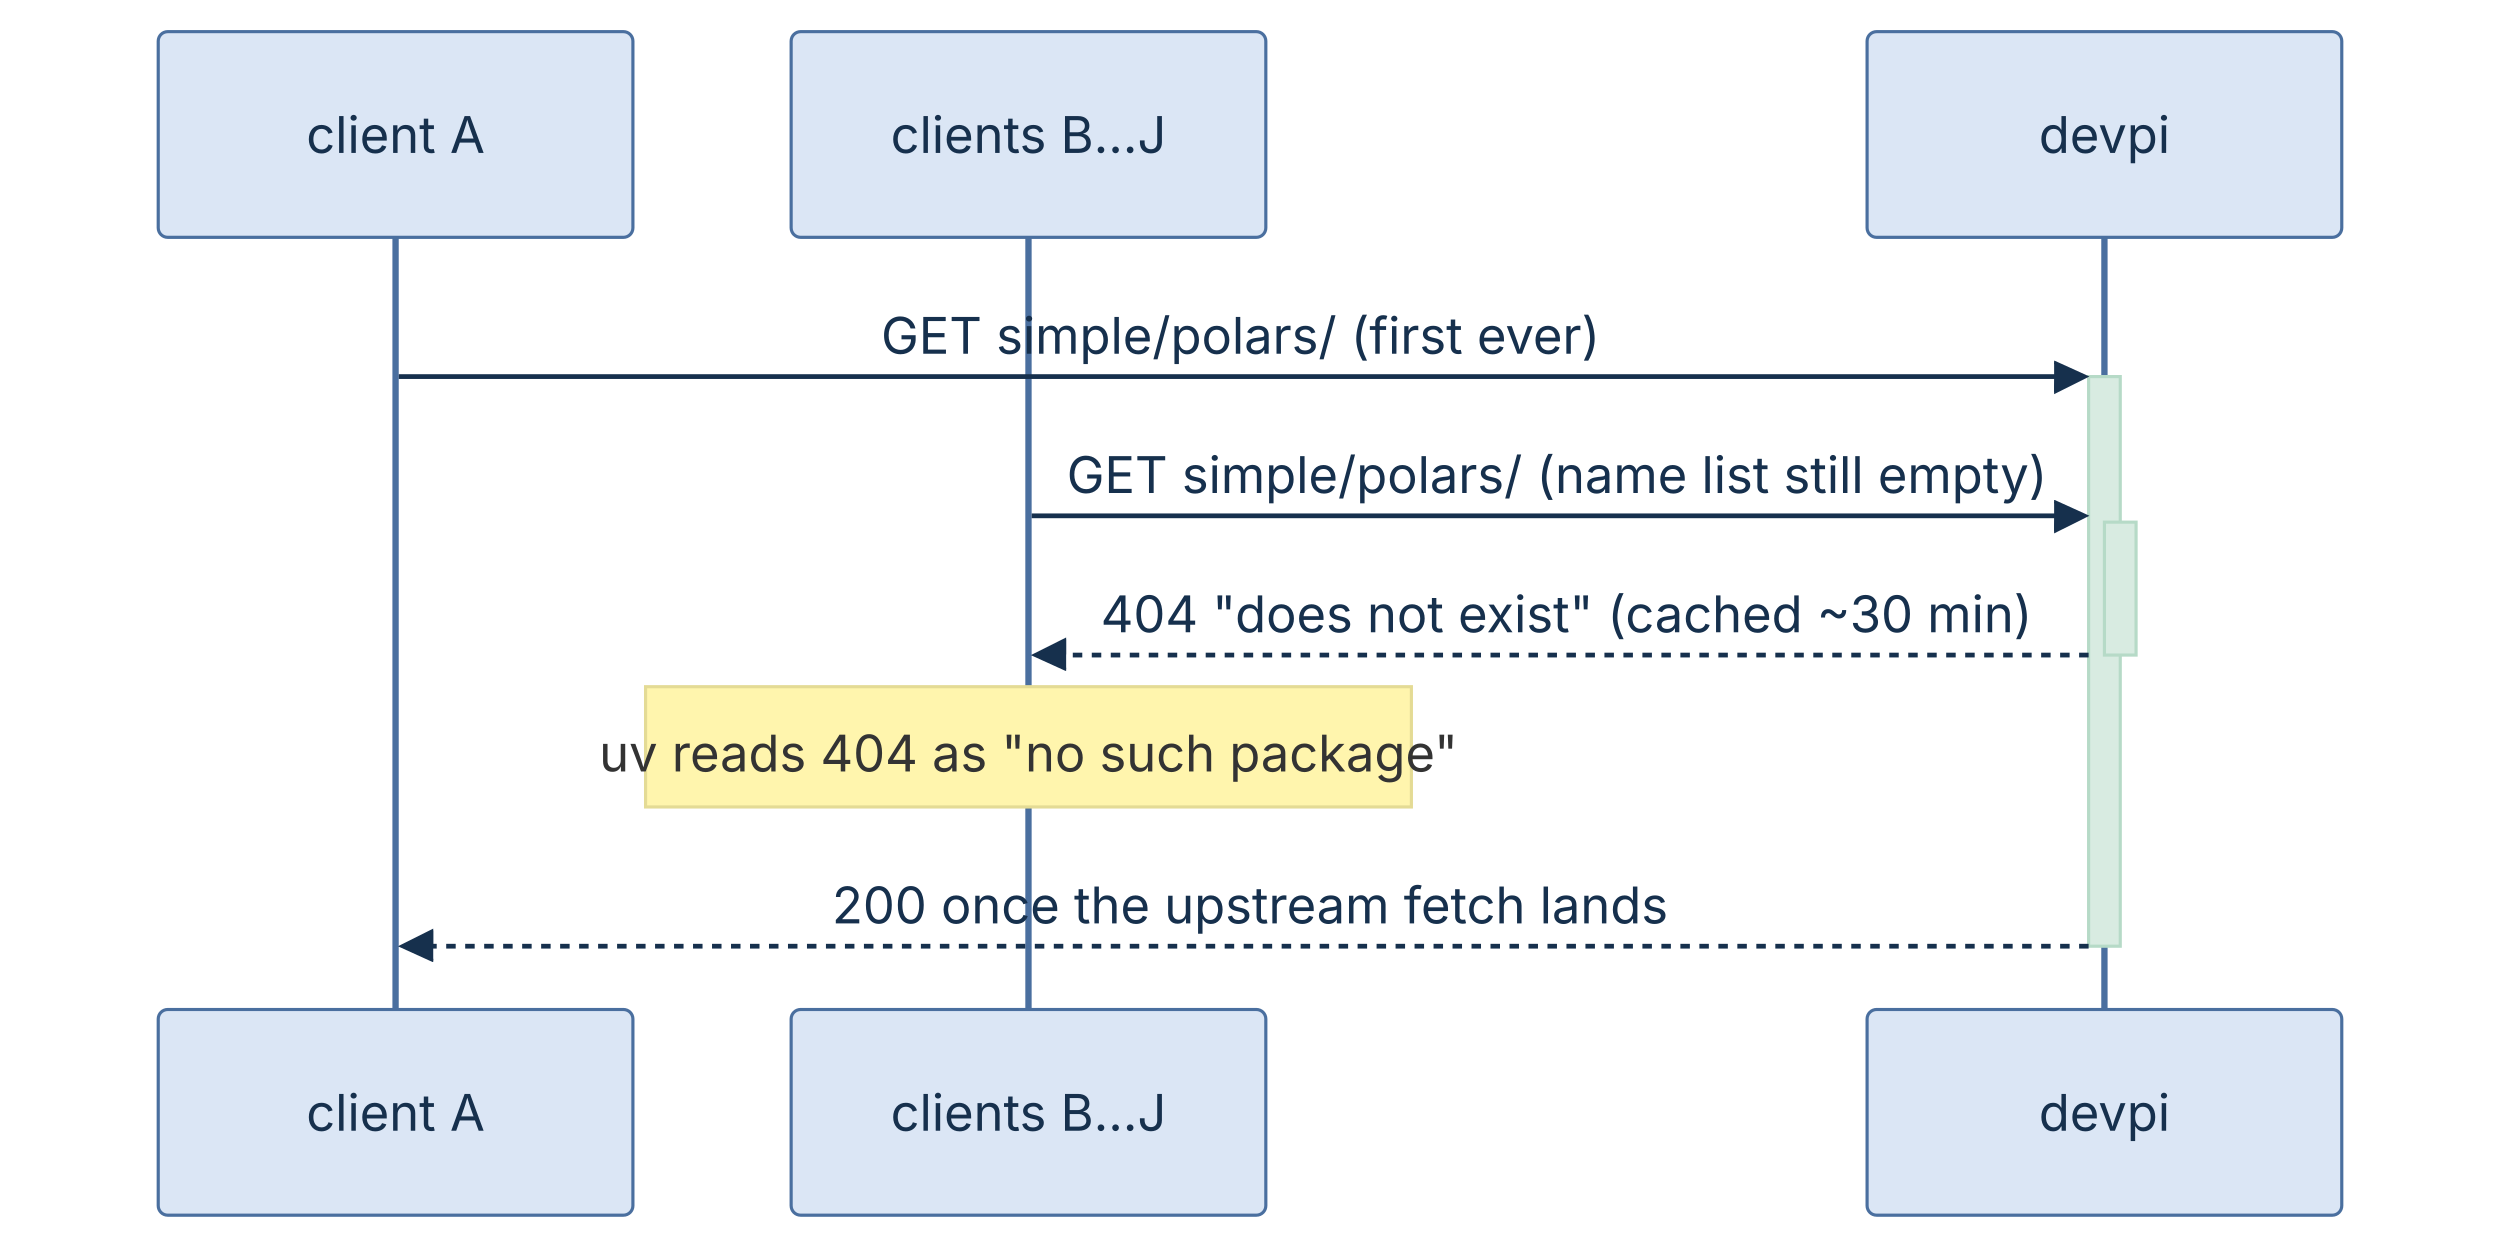
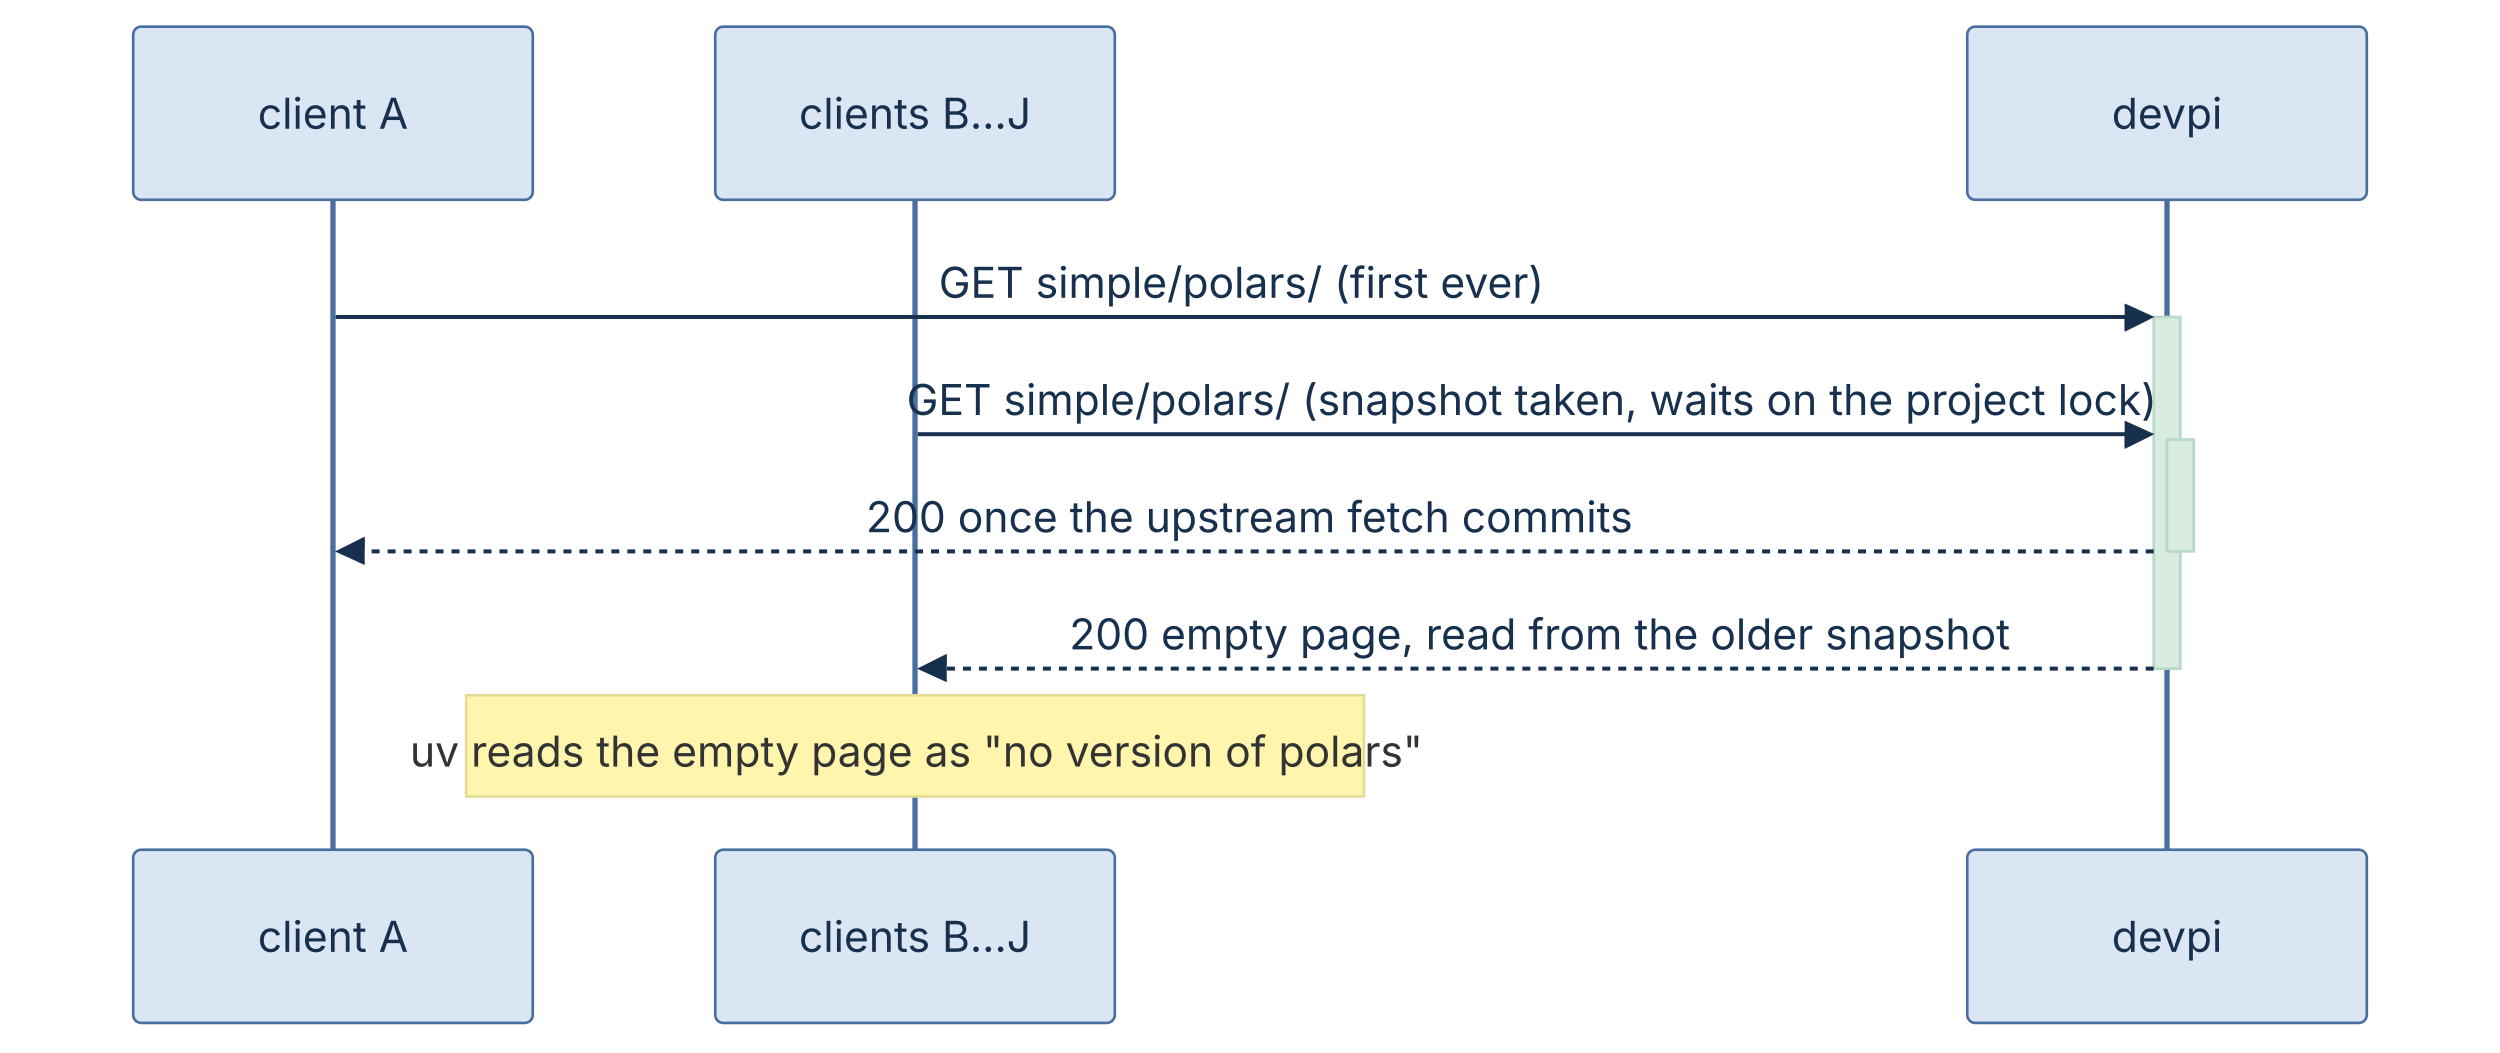
- <svg xmlns="http://www.w3.org/2000/svg" id="peryx-devpi-concurrency-light" width="100%" style="max-width: 790px; background-color: transparent;" viewBox="-50 -10 790 395" role="graphics-document document" aria-roledescription="sequence">
+ <svg xmlns="http://www.w3.org/2000/svg" id="peryx-devpi-concurrency-light" width="100%" style="max-width: 938.5px; background-color: transparent;" viewBox="-50 -10 938.5 395" role="graphics-document document" aria-roledescription="sequence">
  <g>
-     <rect x="540" y="309" fill="#eaeaea" stroke="#666" width="150" height="65" name="D" rx="3" ry="3" class="actor actor-bottom" />
-     <text x="615" y="341.5" dominant-baseline="central" alignment-baseline="central" class="actor actor-box" style="text-anchor: middle; font-size: 16px; font-weight: 400;">
-       <tspan x="615" dy="0">devpi</tspan>
+     <rect x="688.5" y="309" fill="#eaeaea" stroke="#666" width="150" height="65" name="D" rx="3" ry="3" class="actor actor-bottom" />
+     <text x="763.5" y="341.5" dominant-baseline="central" alignment-baseline="central" class="actor actor-box" style="text-anchor: middle; font-size: 16px; font-weight: 400;">
+       <tspan x="763.5" dy="0">devpi</tspan>
    </text>
  </g>
  <g>
-     <rect x="200" y="309" fill="#eaeaea" stroke="#666" width="150" height="65" name="B" rx="3" ry="3" class="actor actor-bottom" />
-     <text x="275" y="341.5" dominant-baseline="central" alignment-baseline="central" class="actor actor-box" style="text-anchor: middle; font-size: 16px; font-weight: 400;">
-       <tspan x="275" dy="0">clients B…J</tspan>
+     <rect x="218.5" y="309" fill="#eaeaea" stroke="#666" width="150" height="65" name="B" rx="3" ry="3" class="actor actor-bottom" />
+     <text x="293.5" y="341.5" dominant-baseline="central" alignment-baseline="central" class="actor actor-box" style="text-anchor: middle; font-size: 16px; font-weight: 400;">
+       <tspan x="293.5" dy="0">clients B…J</tspan>
    </text>
  </g>
  <g>
    <rect x="0" y="309" fill="#eaeaea" stroke="#666" width="150" height="65" name="A" rx="3" ry="3" class="actor actor-bottom" />
    <text x="75" y="341.5" dominant-baseline="central" alignment-baseline="central" class="actor actor-box" style="text-anchor: middle; font-size: 16px; font-weight: 400;">
      <tspan x="75" dy="0">client A</tspan>
    </text>
  </g>
  <g>
-     <line id="actor2" x1="615" y1="65" x2="615" y2="309" class="actor-line 200" stroke-width="0.5px" stroke="#999" name="D" data-et="life-line" data-id="D" />
+     <line id="actor2" x1="763.5" y1="65" x2="763.5" y2="309" class="actor-line 200" stroke-width="0.5px" stroke="#999" name="D" data-et="life-line" data-id="D" />
    <g id="root-2" data-et="participant" data-type="participant" data-id="D">
-       <rect x="540" y="0" fill="#eaeaea" stroke="#666" width="150" height="65" name="D" rx="3" ry="3" class="actor actor-top" />
-       <text x="615" y="32.5" dominant-baseline="central" alignment-baseline="central" class="actor actor-box" style="text-anchor: middle; font-size: 16px; font-weight: 400;">
-         <tspan x="615" dy="0">devpi</tspan>
+       <rect x="688.5" y="0" fill="#eaeaea" stroke="#666" width="150" height="65" name="D" rx="3" ry="3" class="actor actor-top" />
+       <text x="763.5" y="32.5" dominant-baseline="central" alignment-baseline="central" class="actor actor-box" style="text-anchor: middle; font-size: 16px; font-weight: 400;">
+         <tspan x="763.5" dy="0">devpi</tspan>
      </text>
    </g>
  </g>
  <g>
-     <line id="actor1" x1="275" y1="65" x2="275" y2="309" class="actor-line 200" stroke-width="0.5px" stroke="#999" name="B" data-et="life-line" data-id="B" />
+     <line id="actor1" x1="293.5" y1="65" x2="293.5" y2="309" class="actor-line 200" stroke-width="0.5px" stroke="#999" name="B" data-et="life-line" data-id="B" />
    <g id="root-1" data-et="participant" data-type="participant" data-id="B">
-       <rect x="200" y="0" fill="#eaeaea" stroke="#666" width="150" height="65" name="B" rx="3" ry="3" class="actor actor-top" />
-       <text x="275" y="32.5" dominant-baseline="central" alignment-baseline="central" class="actor actor-box" style="text-anchor: middle; font-size: 16px; font-weight: 400;">
-         <tspan x="275" dy="0">clients B…J</tspan>
+       <rect x="218.5" y="0" fill="#eaeaea" stroke="#666" width="150" height="65" name="B" rx="3" ry="3" class="actor actor-top" />
+       <text x="293.5" y="32.5" dominant-baseline="central" alignment-baseline="central" class="actor actor-box" style="text-anchor: middle; font-size: 16px; font-weight: 400;">
+         <tspan x="293.5" dy="0">clients B…J</tspan>
      </text>
    </g>
  </g>
  <g>
    <line id="actor0" x1="75" y1="65" x2="75" y2="309" class="actor-line 200" stroke-width="0.5px" stroke="#999" name="A" data-et="life-line" data-id="A" />
    <g id="root-0" data-et="participant" data-type="participant" data-id="A">
      <rect x="0" y="0" fill="#eaeaea" stroke="#666" width="150" height="65" name="A" rx="3" ry="3" class="actor actor-top" />
      <text x="75" y="32.5" dominant-baseline="central" alignment-baseline="central" class="actor actor-box" style="text-anchor: middle; font-size: 16px; font-weight: 400;">
        <tspan x="75" dy="0">client A</tspan>
      </text>
    </g>
  </g>
  <style>#peryx-devpi-concurrency-light{font-family:system-ui,-apple-system,sans-serif;font-size:16px;fill:#16304d;}@keyframes edge-animation-frame{from{stroke-dashoffset:0;}}@keyframes dash{to{stroke-dashoffset:0;}}#peryx-devpi-concurrency-light .edge-animation-slow{stroke-dasharray:9,5!important;stroke-dashoffset:900;animation:dash 50s linear infinite;stroke-linecap:round;}#peryx-devpi-concurrency-light .edge-animation-fast{stroke-dasharray:9,5!important;stroke-dashoffset:900;animation:dash 20s linear infinite;stroke-linecap:round;}#peryx-devpi-concurrency-light .error-icon{fill:#f6e2d0;}#peryx-devpi-concurrency-light .error-text{fill:#5a3212;stroke:#5a3212;}#peryx-devpi-concurrency-light .edge-thickness-normal{stroke-width:1px;}#peryx-devpi-concurrency-light .edge-thickness-thick{stroke-width:3.5px;}#peryx-devpi-concurrency-light .edge-pattern-solid{stroke-dasharray:0;}#peryx-devpi-concurrency-light .edge-thickness-invisible{stroke-width:0;fill:none;}#peryx-devpi-concurrency-light .edge-pattern-dashed{stroke-dasharray:3;}#peryx-devpi-concurrency-light .edge-pattern-dotted{stroke-dasharray:2;}#peryx-devpi-concurrency-light .marker{fill:#6b6f76;stroke:#6b6f76;}#peryx-devpi-concurrency-light .marker.cross{stroke:#6b6f76;}#peryx-devpi-concurrency-light svg{font-family:system-ui,-apple-system,sans-serif;font-size:16px;}#peryx-devpi-concurrency-light p{margin:0;}#peryx-devpi-concurrency-light .actor{stroke:#4a6f9f;fill:#dbe6f5;stroke-width:1;}#peryx-devpi-concurrency-light rect.actor.outer-path[data-look="neo"]{filter:drop-shadow( 1px 2px 2px rgba(185,185,185,1));}#peryx-devpi-concurrency-light rect.note[data-look="neo"]{stroke:hsl(52.683, 60%, 73.922%);fill:#fff5ad;filter:drop-shadow( 1px 2px 2px rgba(185,185,185,1));}#peryx-devpi-concurrency-light text.actor&gt;tspan{fill:#16304d;stroke:none;}#peryx-devpi-concurrency-light .actor-line{stroke:#4a6f9f;}#peryx-devpi-concurrency-light .innerArc{stroke-width:1.5;stroke-dasharray:none;}#peryx-devpi-concurrency-light .messageLine0{stroke-width:1.5;stroke-dasharray:none;stroke:#16304d;}#peryx-devpi-concurrency-light .messageLine1{stroke-width:1.5;stroke-dasharray:2,2;stroke:#16304d;}#peryx-devpi-concurrency-light [id$="-arrowhead"] path{fill:#16304d;stroke:#16304d;}#peryx-devpi-concurrency-light .sequenceNumber{fill:#949089;}#peryx-devpi-concurrency-light [id$="-sequencenumber"]{fill:#16304d;}#peryx-devpi-concurrency-light [id$="-crosshead"] path{fill:#16304d;stroke:#16304d;}#peryx-devpi-concurrency-light .messageText{fill:#16304d;stroke:none;}#peryx-devpi-concurrency-light .labelBox{stroke:#4a6f9f;fill:#dbe6f5;filter:none;}#peryx-devpi-concurrency-light .labelText,#peryx-devpi-concurrency-light .labelText&gt;tspan{fill:#16304d;stroke:none;}#peryx-devpi-concurrency-light .loopText,#peryx-devpi-concurrency-light .loopText&gt;tspan{fill:#16304d;stroke:none;}#peryx-devpi-concurrency-light .sectionTitle,#peryx-devpi-concurrency-light .sectionTitle&gt;tspan{fill:#16304d;stroke:none;}#peryx-devpi-concurrency-light .loopLine{stroke-width:2px;stroke-dasharray:2,2;stroke:#4a6f9f;fill:#4a6f9f;}#peryx-devpi-concurrency-light .note{stroke:hsl(52.683, 60%, 73.922%);fill:#fff5ad;}#peryx-devpi-concurrency-light .noteText,#peryx-devpi-concurrency-light .noteText&gt;tspan{fill:#333;stroke:none;font-weight:normal;}#peryx-devpi-concurrency-light .activation0{fill:#d8ebe1;stroke:hsl(148.421, 32.203%, 78.431%);}#peryx-devpi-concurrency-light .activation1{fill:#d8ebe1;stroke:hsl(148.421, 32.203%, 78.431%);}#peryx-devpi-concurrency-light .activation2{fill:#d8ebe1;stroke:hsl(148.421, 32.203%, 78.431%);}#peryx-devpi-concurrency-light .actorPopupMenu{position:absolute;}#peryx-devpi-concurrency-light .actorPopupMenuPanel{position:absolute;fill:#dbe6f5;box-shadow:0px 8px 16px 0px rgba(0,0,0,0.2);filter:drop-shadow(3px 5px 2px rgb(0 0 0 / 0.4));}#peryx-devpi-concurrency-light .actor-man circle,#peryx-devpi-concurrency-light line{fill:#dbe6f5;stroke-width:2px;}#peryx-devpi-concurrency-light g rect.rect{filter:drop-shadow( 1px 2px 2px rgba(185,185,185,1));stroke:#4a6f9f;}#peryx-devpi-concurrency-light .node .neo-node{stroke:#4a6f9f;}#peryx-devpi-concurrency-light [data-look="neo"].node rect,#peryx-devpi-concurrency-light [data-look="neo"].cluster rect,#peryx-devpi-concurrency-light [data-look="neo"].node polygon{stroke:url(#peryx-devpi-concurrency-light-gradient);filter:drop-shadow( 1px 2px 2px rgba(185,185,185,1));}#peryx-devpi-concurrency-light [data-look="neo"].swimlane.cluster rect{filter:none;}#peryx-devpi-concurrency-light [data-look="neo"].node path{stroke:url(#peryx-devpi-concurrency-light-gradient);stroke-width:1px;}#peryx-devpi-concurrency-light [data-look="neo"].node .outer-path{filter:drop-shadow( 1px 2px 2px rgba(185,185,185,1));}#peryx-devpi-concurrency-light [data-look="neo"].node .neo-line path{stroke:#4a6f9f;filter:none;}#peryx-devpi-concurrency-light [data-look="neo"].node circle{stroke:url(#peryx-devpi-concurrency-light-gradient);filter:drop-shadow( 1px 2px 2px rgba(185,185,185,1));}#peryx-devpi-concurrency-light [data-look="neo"].node circle .state-start{fill:#000000;}#peryx-devpi-concurrency-light [data-look="neo"].icon-shape .icon{fill:url(#peryx-devpi-concurrency-light-gradient);filter:drop-shadow( 1px 2px 2px rgba(185,185,185,1));}#peryx-devpi-concurrency-light [data-look="neo"].icon-shape .icon-neo path{stroke:url(#peryx-devpi-concurrency-light-gradient);filter:drop-shadow( 1px 2px 2px rgba(185,185,185,1));}#peryx-devpi-concurrency-light .accent&gt;*{fill:rgb(219, 230, 245)!important;stroke:rgb(74, 111, 159)!important;color:rgb(22, 48, 77)!important;}#peryx-devpi-concurrency-light .good&gt;*{fill:rgb(216, 235, 225)!important;stroke:rgb(63, 132, 103)!important;color:rgb(20, 64, 47)!important;}#peryx-devpi-concurrency-light .warn&gt;*{fill:rgb(246, 226, 208)!important;stroke:rgb(176, 111, 54)!important;color:rgb(90, 50, 18)!important;}#peryx-devpi-concurrency-light :root{--mermaid-font-family:"trebuchet ms",verdana,arial,sans-serif;}</style>
  <g />
  <defs>
    <symbol id="peryx-devpi-concurrency-light-computer" width="24" height="24">
      <path transform="scale(.5)" d="M2 2v13h20v-13h-20zm18 11h-16v-9h16v9zm-10.228 6l.466-1h3.524l.467 1h-4.457zm14.228 3h-24l2-6h2.104l-1.33 4h18.45l-1.297-4h2.073l2 6zm-5-10h-14v-7h14v7z" />
    </symbol>
  </defs>
  <defs>
    <symbol id="peryx-devpi-concurrency-light-database" fill-rule="evenodd" clip-rule="evenodd">
      <path transform="scale(.5)" d="M12.258.001l.256.004.255.005.253.008.251.01.249.012.247.015.246.016.242.019.241.02.239.023.236.024.233.027.231.028.229.031.225.032.223.034.22.036.217.038.214.04.211.041.208.043.205.045.201.046.198.048.194.05.191.051.187.053.183.054.18.056.175.057.172.059.168.06.163.061.16.063.155.064.15.066.074.033.073.033.071.034.07.034.069.035.068.035.067.035.066.035.064.036.064.036.062.036.06.036.06.037.058.037.058.037.055.038.055.038.053.038.052.038.051.039.05.039.048.039.047.039.045.04.044.04.043.04.041.04.04.041.039.041.037.041.036.041.034.041.033.042.032.042.03.042.029.042.027.042.026.043.024.043.023.043.021.043.02.043.018.044.017.043.015.044.013.044.012.044.011.045.009.044.007.045.006.045.004.045.002.045.001.045v17l-.001.045-.002.045-.004.045-.006.045-.007.045-.009.044-.011.045-.012.044-.013.044-.015.044-.017.043-.018.044-.02.043-.021.043-.023.043-.024.043-.026.043-.027.042-.029.042-.03.042-.032.042-.033.042-.034.041-.036.041-.037.041-.039.041-.04.041-.041.04-.043.04-.044.04-.045.04-.047.039-.048.039-.05.039-.051.039-.052.038-.053.038-.055.038-.055.038-.058.037-.058.037-.06.037-.06.036-.062.036-.064.036-.064.036-.066.035-.067.035-.068.035-.069.035-.07.034-.071.034-.073.033-.074.033-.15.066-.155.064-.16.063-.163.061-.168.06-.172.059-.175.057-.18.056-.183.054-.187.053-.191.051-.194.05-.198.048-.201.046-.205.045-.208.043-.211.041-.214.04-.217.038-.22.036-.223.034-.225.032-.229.031-.231.028-.233.027-.236.024-.239.023-.241.02-.242.019-.246.016-.247.015-.249.012-.251.01-.253.008-.255.005-.256.004-.258.001-.258-.001-.256-.004-.255-.005-.253-.008-.251-.01-.249-.012-.247-.015-.245-.016-.243-.019-.241-.02-.238-.023-.236-.024-.234-.027-.231-.028-.228-.031-.226-.032-.223-.034-.22-.036-.217-.038-.214-.04-.211-.041-.208-.043-.204-.045-.201-.046-.198-.048-.195-.05-.19-.051-.187-.053-.184-.054-.179-.056-.176-.057-.172-.059-.167-.06-.164-.061-.159-.063-.155-.064-.151-.066-.074-.033-.072-.033-.072-.034-.07-.034-.069-.035-.068-.035-.067-.035-.066-.035-.064-.036-.063-.036-.062-.036-.061-.036-.06-.037-.058-.037-.057-.037-.056-.038-.055-.038-.053-.038-.052-.038-.051-.039-.049-.039-.049-.039-.046-.039-.046-.04-.044-.04-.043-.04-.041-.04-.04-.041-.039-.041-.037-.041-.036-.041-.034-.041-.033-.042-.032-.042-.03-.042-.029-.042-.027-.042-.026-.043-.024-.043-.023-.043-.021-.043-.02-.043-.018-.044-.017-.043-.015-.044-.013-.044-.012-.044-.011-.045-.009-.044-.007-.045-.006-.045-.004-.045-.002-.045-.001-.045v-17l.001-.045.002-.045.004-.045.006-.045.007-.045.009-.044.011-.045.012-.044.013-.044.015-.044.017-.043.018-.044.02-.043.021-.043.023-.043.024-.043.026-.043.027-.042.029-.042.03-.042.032-.042.033-.042.034-.041.036-.041.037-.041.039-.041.04-.041.041-.04.043-.04.044-.04.046-.04.046-.039.049-.039.049-.039.051-.039.052-.038.053-.038.055-.038.056-.038.057-.037.058-.037.06-.037.061-.036.062-.036.063-.036.064-.036.066-.035.067-.035.068-.035.069-.035.07-.034.072-.034.072-.033.074-.033.151-.066.155-.064.159-.063.164-.061.167-.06.172-.059.176-.057.179-.056.184-.054.187-.053.19-.051.195-.05.198-.048.201-.046.204-.045.208-.043.211-.041.214-.04.217-.038.22-.036.223-.034.226-.032.228-.031.231-.028.234-.027.236-.024.238-.023.241-.02.243-.019.245-.016.247-.015.249-.012.251-.01.253-.008.255-.005.256-.004.258-.001.258.001zm-9.258 20.499v.01l.001.021.003.021.004.022.005.021.006.022.007.022.009.023.01.022.011.023.012.023.013.023.015.023.016.024.017.023.018.024.019.024.021.024.022.025.023.024.024.025.052.049.056.05.061.051.066.051.07.051.075.051.079.052.084.052.088.052.092.052.097.052.102.051.105.052.11.052.114.051.119.051.123.051.127.05.131.05.135.05.139.048.144.049.147.047.152.047.155.047.16.045.163.045.167.043.171.043.176.041.178.041.183.039.187.039.19.037.194.035.197.035.202.033.204.031.209.03.212.029.216.027.219.025.222.024.226.021.23.02.233.018.236.016.24.015.243.012.246.01.249.008.253.005.256.004.259.001.26-.001.257-.004.254-.005.25-.008.247-.011.244-.012.241-.014.237-.016.233-.018.231-.021.226-.021.224-.024.22-.026.216-.027.212-.028.21-.031.205-.031.202-.034.198-.034.194-.036.191-.037.187-.039.183-.04.179-.04.175-.042.172-.043.168-.044.163-.045.16-.046.155-.046.152-.047.148-.048.143-.049.139-.049.136-.05.131-.05.126-.05.123-.051.118-.052.114-.051.11-.052.106-.052.101-.052.096-.052.092-.052.088-.053.083-.051.079-.052.074-.052.07-.051.065-.051.06-.051.056-.05.051-.05.023-.024.023-.025.021-.024.02-.024.019-.024.018-.024.017-.024.015-.023.014-.024.013-.023.012-.023.01-.023.01-.022.008-.022.006-.022.006-.022.004-.022.004-.021.001-.021.001-.021v-4.127l-.077.055-.08.053-.083.054-.085.053-.087.052-.09.052-.093.051-.095.05-.097.05-.1.049-.102.049-.105.048-.106.047-.109.047-.111.046-.114.045-.115.045-.118.044-.12.043-.122.042-.124.042-.126.041-.128.04-.13.04-.132.038-.134.038-.135.037-.138.037-.139.035-.142.035-.143.034-.144.033-.147.032-.148.031-.15.03-.151.03-.153.029-.154.027-.156.027-.158.026-.159.025-.161.024-.162.023-.163.022-.165.021-.166.02-.167.019-.169.018-.169.017-.171.016-.173.015-.173.014-.175.013-.175.012-.177.011-.178.01-.179.008-.179.008-.181.006-.182.005-.182.004-.184.003-.184.002h-.37l-.184-.002-.184-.003-.182-.004-.182-.005-.181-.006-.179-.008-.179-.008-.178-.01-.176-.011-.176-.012-.175-.013-.173-.014-.172-.015-.171-.016-.17-.017-.169-.018-.167-.019-.166-.02-.165-.021-.163-.022-.162-.023-.161-.024-.159-.025-.157-.026-.156-.027-.155-.027-.153-.029-.151-.03-.15-.03-.148-.031-.146-.032-.145-.033-.143-.034-.141-.035-.14-.035-.137-.037-.136-.037-.134-.038-.132-.038-.13-.04-.128-.04-.126-.041-.124-.042-.122-.042-.12-.044-.117-.043-.116-.045-.113-.045-.112-.046-.109-.047-.106-.047-.105-.048-.102-.049-.1-.049-.097-.05-.095-.05-.093-.052-.09-.051-.087-.052-.085-.053-.083-.054-.08-.054-.077-.054v4.127zm0-5.654v.011l.001.021.003.021.004.021.005.022.006.022.007.022.009.022.01.022.011.023.012.023.013.023.015.024.016.023.017.024.018.024.019.024.021.024.022.024.023.025.024.024.052.05.056.05.061.05.066.051.07.051.075.052.079.051.084.052.088.052.092.052.097.052.102.052.105.052.11.051.114.051.119.052.123.05.127.051.131.05.135.049.139.049.144.048.147.048.152.047.155.046.16.045.163.045.167.044.171.042.176.042.178.04.183.04.187.038.19.037.194.036.197.034.202.033.204.032.209.03.212.028.216.027.219.025.222.024.226.022.23.02.233.018.236.016.24.014.243.012.246.01.249.008.253.006.256.003.259.001.26-.001.257-.003.254-.006.25-.008.247-.01.244-.012.241-.015.237-.016.233-.018.231-.02.226-.022.224-.024.22-.025.216-.027.212-.029.21-.03.205-.032.202-.033.198-.035.194-.036.191-.037.187-.039.183-.039.179-.041.175-.042.172-.043.168-.044.163-.045.16-.045.155-.047.152-.047.148-.048.143-.048.139-.05.136-.049.131-.05.126-.051.123-.051.118-.051.114-.052.11-.052.106-.052.101-.052.096-.052.092-.052.088-.052.083-.052.079-.052.074-.051.07-.052.065-.051.06-.05.056-.051.051-.049.023-.025.023-.024.021-.025.02-.024.019-.024.018-.024.017-.024.015-.023.014-.023.013-.024.012-.022.01-.023.01-.023.008-.022.006-.022.006-.022.004-.021.004-.022.001-.021.001-.021v-4.139l-.077.054-.08.054-.083.054-.085.052-.087.053-.09.051-.093.051-.095.051-.097.05-.1.049-.102.049-.105.048-.106.047-.109.047-.111.046-.114.045-.115.044-.118.044-.12.044-.122.042-.124.042-.126.041-.128.04-.13.039-.132.039-.134.038-.135.037-.138.036-.139.036-.142.035-.143.033-.144.033-.147.033-.148.031-.15.03-.151.03-.153.028-.154.028-.156.027-.158.026-.159.025-.161.024-.162.023-.163.022-.165.021-.166.02-.167.019-.169.018-.169.017-.171.016-.173.015-.173.014-.175.013-.175.012-.177.011-.178.009-.179.009-.179.007-.181.007-.182.005-.182.004-.184.003-.184.002h-.37l-.184-.002-.184-.003-.182-.004-.182-.005-.181-.007-.179-.007-.179-.009-.178-.009-.176-.011-.176-.012-.175-.013-.173-.014-.172-.015-.171-.016-.17-.017-.169-.018-.167-.019-.166-.02-.165-.021-.163-.022-.162-.023-.161-.024-.159-.025-.157-.026-.156-.027-.155-.028-.153-.028-.151-.03-.15-.03-.148-.031-.146-.033-.145-.033-.143-.033-.141-.035-.14-.036-.137-.036-.136-.037-.134-.038-.132-.039-.13-.039-.128-.04-.126-.041-.124-.042-.122-.043-.12-.043-.117-.044-.116-.044-.113-.046-.112-.046-.109-.046-.106-.047-.105-.048-.102-.049-.1-.049-.097-.05-.095-.051-.093-.051-.09-.051-.087-.053-.085-.052-.083-.054-.08-.054-.077-.054v4.139zm0-5.666v.011l.001.02.003.022.004.021.005.022.006.021.007.022.009.023.01.022.011.023.012.023.013.023.015.023.016.024.017.024.018.023.019.024.021.025.022.024.023.024.024.025.052.05.056.05.061.05.066.051.07.051.075.052.079.051.084.052.088.052.092.052.097.052.102.052.105.051.11.052.114.051.119.051.123.051.127.05.131.05.135.05.139.049.144.048.147.048.152.047.155.046.16.045.163.045.167.043.171.043.176.042.178.04.183.04.187.038.19.037.194.036.197.034.202.033.204.032.209.03.212.028.216.027.219.025.222.024.226.021.23.02.233.018.236.017.24.014.243.012.246.01.249.008.253.006.256.003.259.001.26-.001.257-.003.254-.006.25-.008.247-.01.244-.013.241-.014.237-.016.233-.018.231-.02.226-.022.224-.024.22-.025.216-.027.212-.029.21-.03.205-.032.202-.033.198-.035.194-.036.191-.037.187-.039.183-.039.179-.041.175-.042.172-.043.168-.044.163-.045.16-.045.155-.047.152-.047.148-.048.143-.049.139-.049.136-.049.131-.051.126-.05.123-.051.118-.052.114-.051.11-.052.106-.052.101-.052.096-.052.092-.052.088-.052.083-.052.079-.052.074-.052.07-.051.065-.051.06-.051.056-.05.051-.049.023-.025.023-.025.021-.024.02-.024.019-.024.018-.024.017-.024.015-.023.014-.024.013-.023.012-.023.01-.022.01-.023.008-.022.006-.022.006-.022.004-.022.004-.021.001-.021.001-.021v-4.153l-.077.054-.08.054-.083.053-.085.053-.087.053-.09.051-.093.051-.095.051-.097.05-.1.049-.102.048-.105.048-.106.048-.109.046-.111.046-.114.046-.115.044-.118.044-.12.043-.122.043-.124.042-.126.041-.128.04-.13.039-.132.039-.134.038-.135.037-.138.036-.139.036-.142.034-.143.034-.144.033-.147.032-.148.032-.15.03-.151.03-.153.028-.154.028-.156.027-.158.026-.159.024-.161.024-.162.023-.163.023-.165.021-.166.02-.167.019-.169.018-.169.017-.171.016-.173.015-.173.014-.175.013-.175.012-.177.01-.178.01-.179.009-.179.007-.181.006-.182.006-.182.004-.184.003-.184.001-.185.001-.185-.001-.184-.001-.184-.003-.182-.004-.182-.006-.181-.006-.179-.007-.179-.009-.178-.01-.176-.01-.176-.012-.175-.013-.173-.014-.172-.015-.171-.016-.17-.017-.169-.018-.167-.019-.166-.02-.165-.021-.163-.023-.162-.023-.161-.024-.159-.024-.157-.026-.156-.027-.155-.028-.153-.028-.151-.03-.15-.03-.148-.032-.146-.032-.145-.033-.143-.034-.141-.034-.14-.036-.137-.036-.136-.037-.134-.038-.132-.039-.13-.039-.128-.041-.126-.041-.124-.041-.122-.043-.12-.043-.117-.044-.116-.044-.113-.046-.112-.046-.109-.046-.106-.048-.105-.048-.102-.048-.1-.05-.097-.049-.095-.051-.093-.051-.09-.052-.087-.052-.085-.053-.083-.053-.08-.054-.077-.054v4.153zm8.74-8.179l-.257.004-.254.005-.25.008-.247.011-.244.012-.241.014-.237.016-.233.018-.231.021-.226.022-.224.023-.22.026-.216.027-.212.028-.21.031-.205.032-.202.033-.198.034-.194.036-.191.038-.187.038-.183.04-.179.041-.175.042-.172.043-.168.043-.163.045-.16.046-.155.046-.152.048-.148.048-.143.048-.139.049-.136.05-.131.05-.126.051-.123.051-.118.051-.114.052-.11.052-.106.052-.101.052-.096.052-.092.052-.088.052-.083.052-.079.052-.074.051-.07.052-.065.051-.06.05-.056.05-.051.05-.023.025-.023.024-.021.024-.02.025-.019.024-.018.024-.017.023-.015.024-.014.023-.013.023-.012.023-.01.023-.01.022-.008.022-.006.023-.006.021-.004.022-.004.021-.001.021-.001.021.001.021.001.021.004.021.004.022.006.021.006.023.008.022.01.022.01.023.012.023.013.023.014.023.015.024.017.023.018.024.019.024.02.025.021.024.023.024.023.025.051.05.056.05.06.05.065.051.07.052.074.051.079.052.083.052.088.052.092.052.096.052.101.052.106.052.11.052.114.052.118.051.123.051.126.051.131.05.136.05.139.049.143.048.148.048.152.048.155.046.16.046.163.045.168.043.172.043.175.042.179.041.183.04.187.038.191.038.194.036.198.034.202.033.205.032.21.031.212.028.216.027.22.026.224.023.226.022.231.021.233.018.237.016.241.014.244.012.247.011.25.008.254.005.257.004.26.001.26-.001.257-.004.254-.005.25-.008.247-.011.244-.012.241-.014.237-.016.233-.018.231-.021.226-.022.224-.023.22-.026.216-.027.212-.028.21-.031.205-.032.202-.033.198-.034.194-.036.191-.038.187-.038.183-.04.179-.041.175-.042.172-.043.168-.043.163-.045.16-.046.155-.046.152-.048.148-.048.143-.048.139-.049.136-.05.131-.05.126-.051.123-.051.118-.051.114-.052.11-.052.106-.052.101-.052.096-.052.092-.052.088-.052.083-.052.079-.052.074-.051.07-.052.065-.051.06-.05.056-.05.051-.05.023-.025.023-.024.021-.024.02-.025.019-.024.018-.024.017-.023.015-.024.014-.023.013-.023.012-.023.01-.023.01-.022.008-.022.006-.023.006-.021.004-.022.004-.021.001-.021.001-.021-.001-.021-.001-.021-.004-.021-.004-.022-.006-.021-.006-.023-.008-.022-.01-.022-.01-.023-.012-.023-.013-.023-.014-.023-.015-.024-.017-.023-.018-.024-.019-.024-.02-.025-.021-.024-.023-.024-.023-.025-.051-.05-.056-.05-.06-.05-.065-.051-.07-.052-.074-.051-.079-.052-.083-.052-.088-.052-.092-.052-.096-.052-.101-.052-.106-.052-.11-.052-.114-.052-.118-.051-.123-.051-.126-.051-.131-.05-.136-.05-.139-.049-.143-.048-.148-.048-.152-.048-.155-.046-.16-.046-.163-.045-.168-.043-.172-.043-.175-.042-.179-.041-.183-.04-.187-.038-.191-.038-.194-.036-.198-.034-.202-.033-.205-.032-.21-.031-.212-.028-.216-.027-.22-.026-.224-.023-.226-.022-.231-.021-.233-.018-.237-.016-.241-.014-.244-.012-.247-.011-.25-.008-.254-.005-.257-.004-.26-.001-.26.001z" />
    </symbol>
  </defs>
  <defs>
    <symbol id="peryx-devpi-concurrency-light-clock" width="24" height="24">
      <path transform="scale(.5)" d="M12 2c5.514 0 10 4.486 10 10s-4.486 10-10 10-10-4.486-10-10 4.486-10 10-10zm0-2c-6.627 0-12 5.373-12 12s5.373 12 12 12 12-5.373 12-12-5.373-12-12-12zm5.848 12.459c.202.038.202.333.001.372-1.907.361-6.045 1.111-6.547 1.111-.719 0-1.301-.582-1.301-1.301 0-.512.77-5.447 1.125-7.445.034-.192.312-.181.343.014l.985 6.238 5.394 1.011z" />
    </symbol>
  </defs>
  <defs>
    <marker id="peryx-devpi-concurrency-light-arrowhead" refX="7.9" refY="5" markerUnits="userSpaceOnUse" markerWidth="12" markerHeight="12" orient="auto-start-reverse">
      <path d="M -1 0 L 10 5 L 0 10 z" />
    </marker>
  </defs>
  <defs>
    <marker id="peryx-devpi-concurrency-light-crosshead" markerWidth="15" markerHeight="8" orient="auto" refX="4" refY="4.5">
      <path fill="none" stroke="#000000" stroke-width="1pt" d="M 1,2 L 6,7 M 6,2 L 1,7" style="stroke-dasharray: 0, 0;" />
    </marker>
  </defs>
  <defs>
    <marker id="peryx-devpi-concurrency-light-filled-head" refX="15.5" refY="7" markerWidth="20" markerHeight="28" orient="auto">
      <path d="M 18,7 L9,13 L14,7 L9,1 Z" />
    </marker>
  </defs>
  <defs>
    <marker id="peryx-devpi-concurrency-light-sequencenumber" refX="15" refY="15" markerWidth="60" markerHeight="40" orient="auto">
      <circle cx="15" cy="15" r="6" />
    </marker>
  </defs>
  <defs>
    <marker id="peryx-devpi-concurrency-light-solidTopArrowHead" refX="7.9" refY="7.25" markerUnits="userSpaceOnUse" markerWidth="12" markerHeight="12" orient="auto-start-reverse">
      <path d="M 0 0 L 10 8 L 0 8 z" />
    </marker>
  </defs>
  <defs>
    <marker id="peryx-devpi-concurrency-light-solidBottomArrowHead" refX="7.9" refY="0.75" markerUnits="userSpaceOnUse" markerWidth="12" markerHeight="12" orient="auto-start-reverse">
      <path d="M 0 0 L 10 0 L 0 8 z" />
    </marker>
  </defs>
  <defs>
    <marker id="peryx-devpi-concurrency-light-stickTopArrowHead" refX="7.5" refY="7" markerUnits="userSpaceOnUse" markerWidth="12" markerHeight="12" orient="auto-start-reverse">
      <path d="M 0 0 L 7 7" stroke="black" stroke-width="1.5" fill="none" />
    </marker>
  </defs>
  <defs>
    <marker id="peryx-devpi-concurrency-light-stickBottomArrowHead" refX="7.5" refY="0" markerUnits="userSpaceOnUse" markerWidth="12" markerHeight="12" orient="auto-start-reverse">
      <path d="M 0 7 L 7 0" stroke="black" stroke-width="1.5" fill="none" />
    </marker>
  </defs>
  <g>
-     <rect x="610" y="109" fill="#EDF2AE" stroke="#666" width="10" height="180" class="activation0" />
+     <rect x="758.5" y="109" fill="#EDF2AE" stroke="#666" width="10" height="132" class="activation0" />
  </g>
  <g>
-     <rect x="615" y="155" fill="#EDF2AE" stroke="#666" width="10" height="42" class="activation1" />
+     <rect x="763.5" y="155" fill="#EDF2AE" stroke="#666" width="10" height="42" class="activation1" />
  </g>
-   <g data-et="note" data-id="i6">
-     <rect x="154" y="207" fill="#EDF2AE" stroke="#666" width="242" height="38" class="note" />
-     <text x="275" y="212" text-anchor="middle" dominant-baseline="middle" alignment-baseline="middle" class="noteText" dy="1em" style="font-size: 16px; font-weight: 400;">
-       <tspan x="275">uv reads 404 as "no such package"</tspan>
+   <g data-et="note" data-id="i8">
+     <rect x="125" y="251" fill="#EDF2AE" stroke="#666" width="337" height="38" class="note" />
+     <text x="294" y="256" text-anchor="middle" dominant-baseline="middle" alignment-baseline="middle" class="noteText" dy="1em" style="font-size: 16px; font-weight: 400;">
+       <tspan x="294">uv reads the empty page as "no version of polars"</tspan>
    </text>
  </g>
-   <text x="342" y="80" text-anchor="middle" dominant-baseline="middle" alignment-baseline="middle" class="messageText" dy="1em" style="font-size: 16px; font-weight: 400;">GET simple/polars/ (first ever)</text>
-   <line x1="76" y1="109" x2="607" y2="109" class="messageLine0" data-et="message" data-id="i0" data-from="A" data-to="D" stroke-width="2" stroke="none" marker-end="url(#peryx-devpi-concurrency-light-arrowhead)" style="fill: none;" />
-   <text x="442" y="124" text-anchor="middle" dominant-baseline="middle" alignment-baseline="middle" class="messageText" dy="1em" style="font-size: 16px; font-weight: 400;">GET simple/polars/ (name list still empty)</text>
-   <line x1="276" y1="153" x2="607" y2="153" class="messageLine0" data-et="message" data-id="i2" data-from="B" data-to="D" stroke-width="2" stroke="none" marker-end="url(#peryx-devpi-concurrency-light-arrowhead)" style="fill: none;" />
-   <text x="445" y="168" text-anchor="middle" dominant-baseline="middle" alignment-baseline="middle" class="messageText" dy="1em" style="font-size: 16px; font-weight: 400;">404 "does not exist" (cached ~30 min)</text>
-   <line x1="610" y1="197" x2="279" y2="197" class="messageLine1" data-et="message" data-id="i4" data-from="D" data-to="B" stroke-width="2" stroke="none" marker-end="url(#peryx-devpi-concurrency-light-arrowhead)" style="stroke-dasharray: 3, 3; fill: none;" />
-   <text x="345" y="260" text-anchor="middle" dominant-baseline="middle" alignment-baseline="middle" class="messageText" dy="1em" style="font-size: 16px; font-weight: 400;">200 once the upstream fetch lands</text>
-   <line x1="610" y1="289" x2="79" y2="289" class="messageLine1" data-et="message" data-id="i7" data-from="D" data-to="A" stroke-width="2" stroke="none" marker-end="url(#peryx-devpi-concurrency-light-arrowhead)" style="stroke-dasharray: 3, 3; fill: none;" />
+   <text x="416" y="80" text-anchor="middle" dominant-baseline="middle" alignment-baseline="middle" class="messageText" dy="1em" style="font-size: 16px; font-weight: 400;">GET simple/polars/ (first ever)</text>
+   <line x1="76" y1="109" x2="755.5" y2="109" class="messageLine0" data-et="message" data-id="i0" data-from="A" data-to="D" stroke-width="2" stroke="none" marker-end="url(#peryx-devpi-concurrency-light-arrowhead)" style="fill: none;" />
+   <text x="525" y="124" text-anchor="middle" dominant-baseline="middle" alignment-baseline="middle" class="messageText" dy="1em" style="font-size: 16px; font-weight: 400;">GET simple/polars/ (snapshot taken, waits on the project lock)</text>
+   <line x1="294.5" y1="153" x2="755.5" y2="153" class="messageLine0" data-et="message" data-id="i2" data-from="B" data-to="D" stroke-width="2" stroke="none" marker-end="url(#peryx-devpi-concurrency-light-arrowhead)" style="fill: none;" />
+   <text x="419" y="168" text-anchor="middle" dominant-baseline="middle" alignment-baseline="middle" class="messageText" dy="1em" style="font-size: 16px; font-weight: 400;">200 once the upstream fetch commits</text>
+   <line x1="758.5" y1="197" x2="79" y2="197" class="messageLine1" data-et="message" data-id="i4" data-from="D" data-to="A" stroke-width="2" stroke="none" marker-end="url(#peryx-devpi-concurrency-light-arrowhead)" style="stroke-dasharray: 3, 3; fill: none;" />
+   <text x="528" y="212" text-anchor="middle" dominant-baseline="middle" alignment-baseline="middle" class="messageText" dy="1em" style="font-size: 16px; font-weight: 400;">200 empty page, read from the older snapshot</text>
+   <line x1="758.5" y1="241" x2="297.5" y2="241" class="messageLine1" data-et="message" data-id="i6" data-from="D" data-to="B" stroke-width="2" stroke="none" marker-end="url(#peryx-devpi-concurrency-light-arrowhead)" style="stroke-dasharray: 3, 3; fill: none;" />
</svg>
